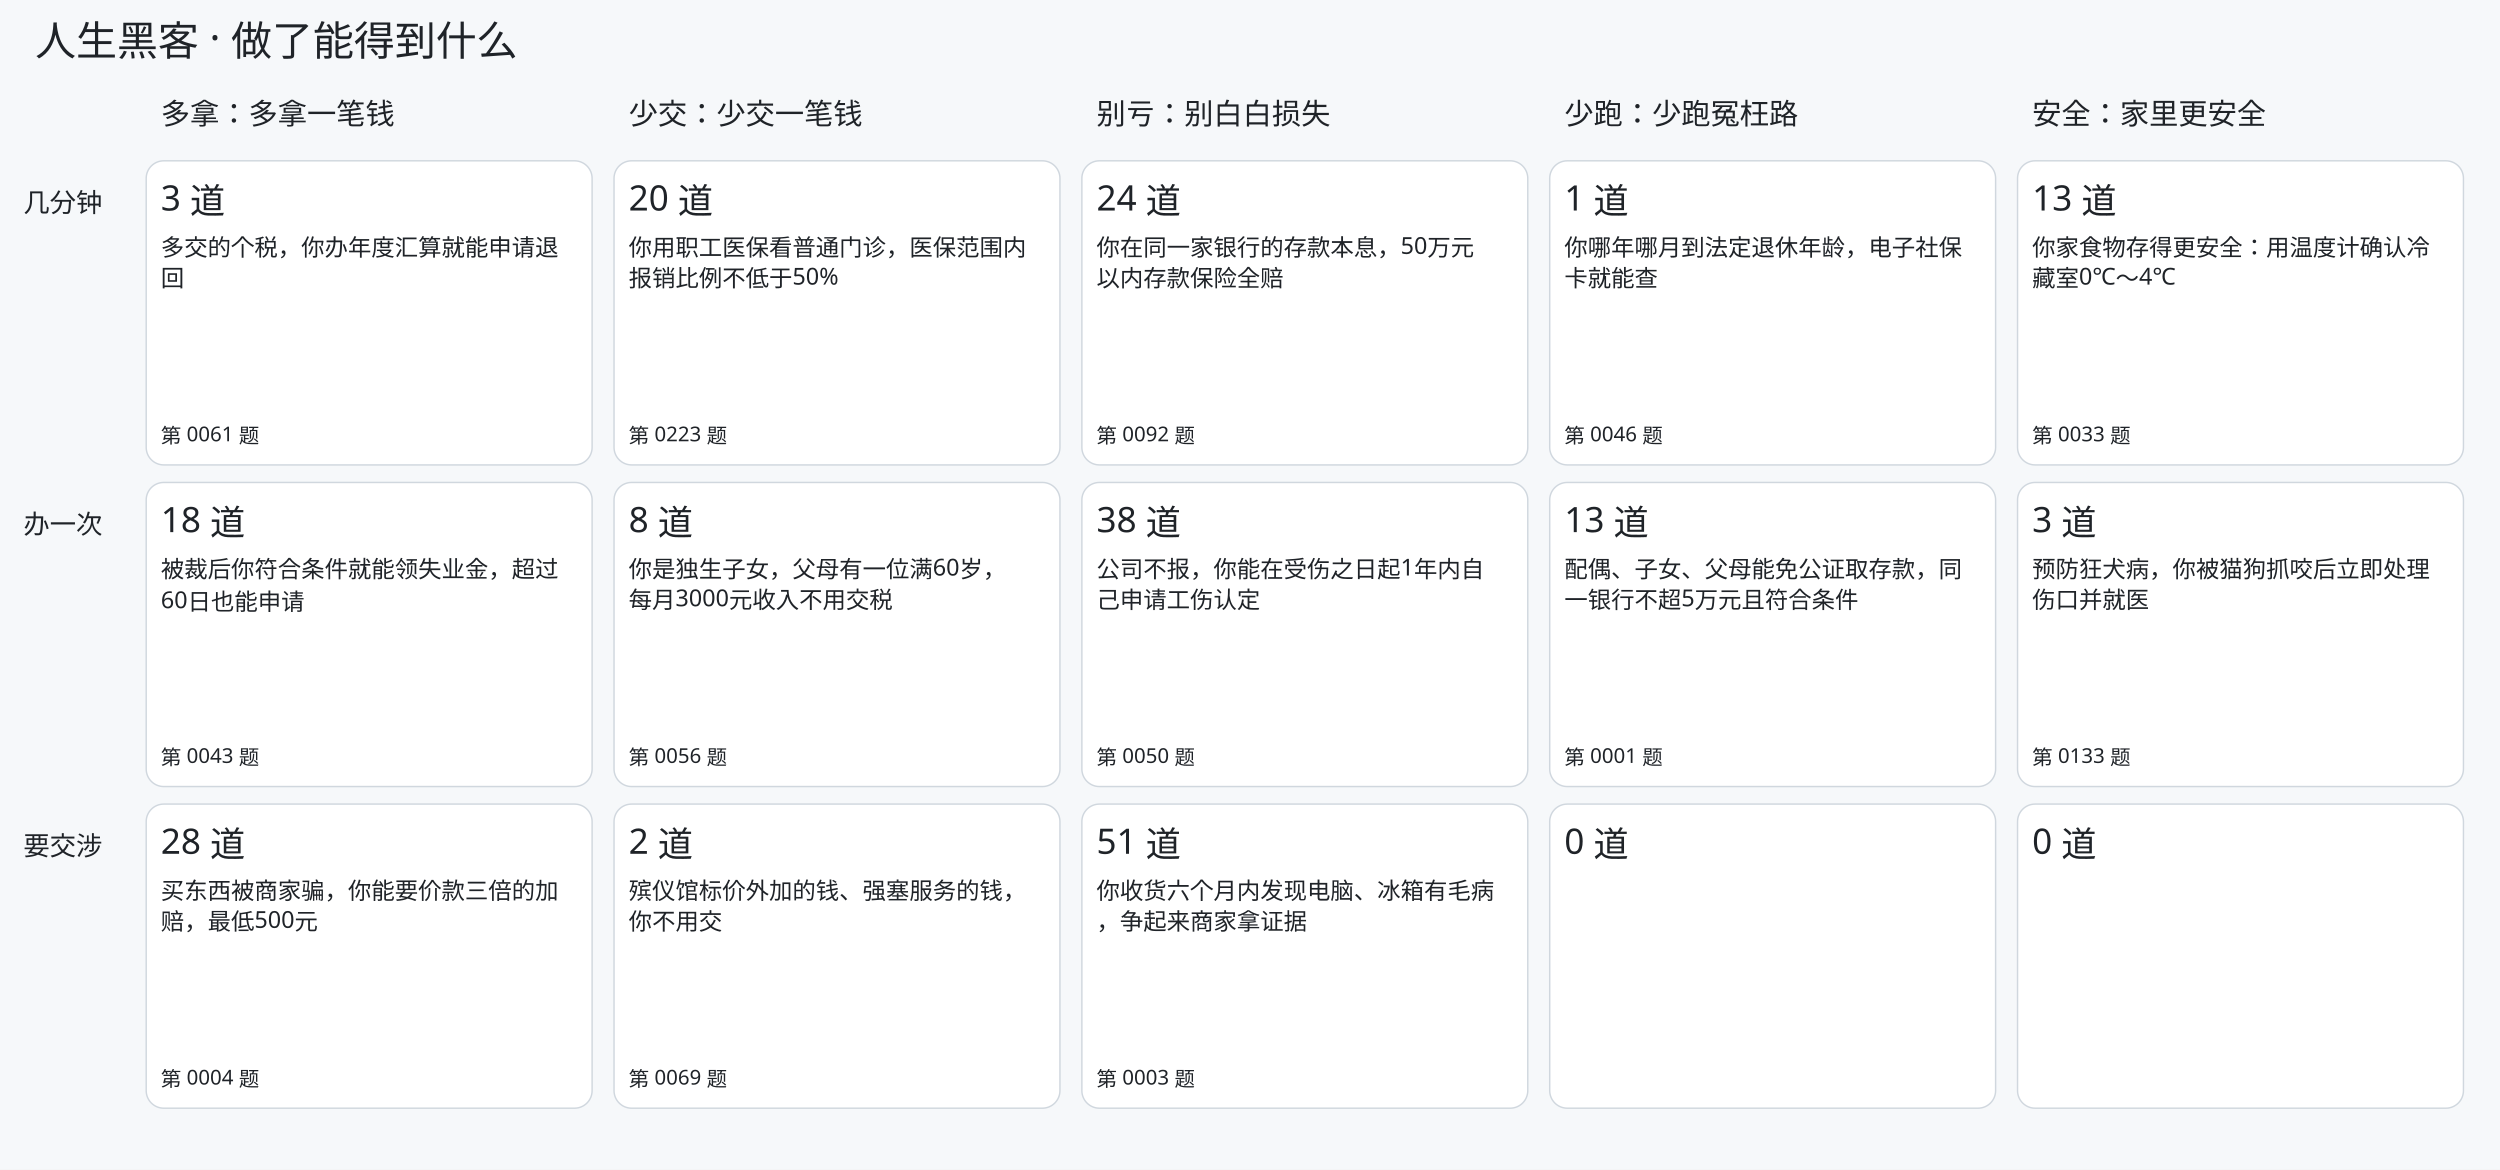
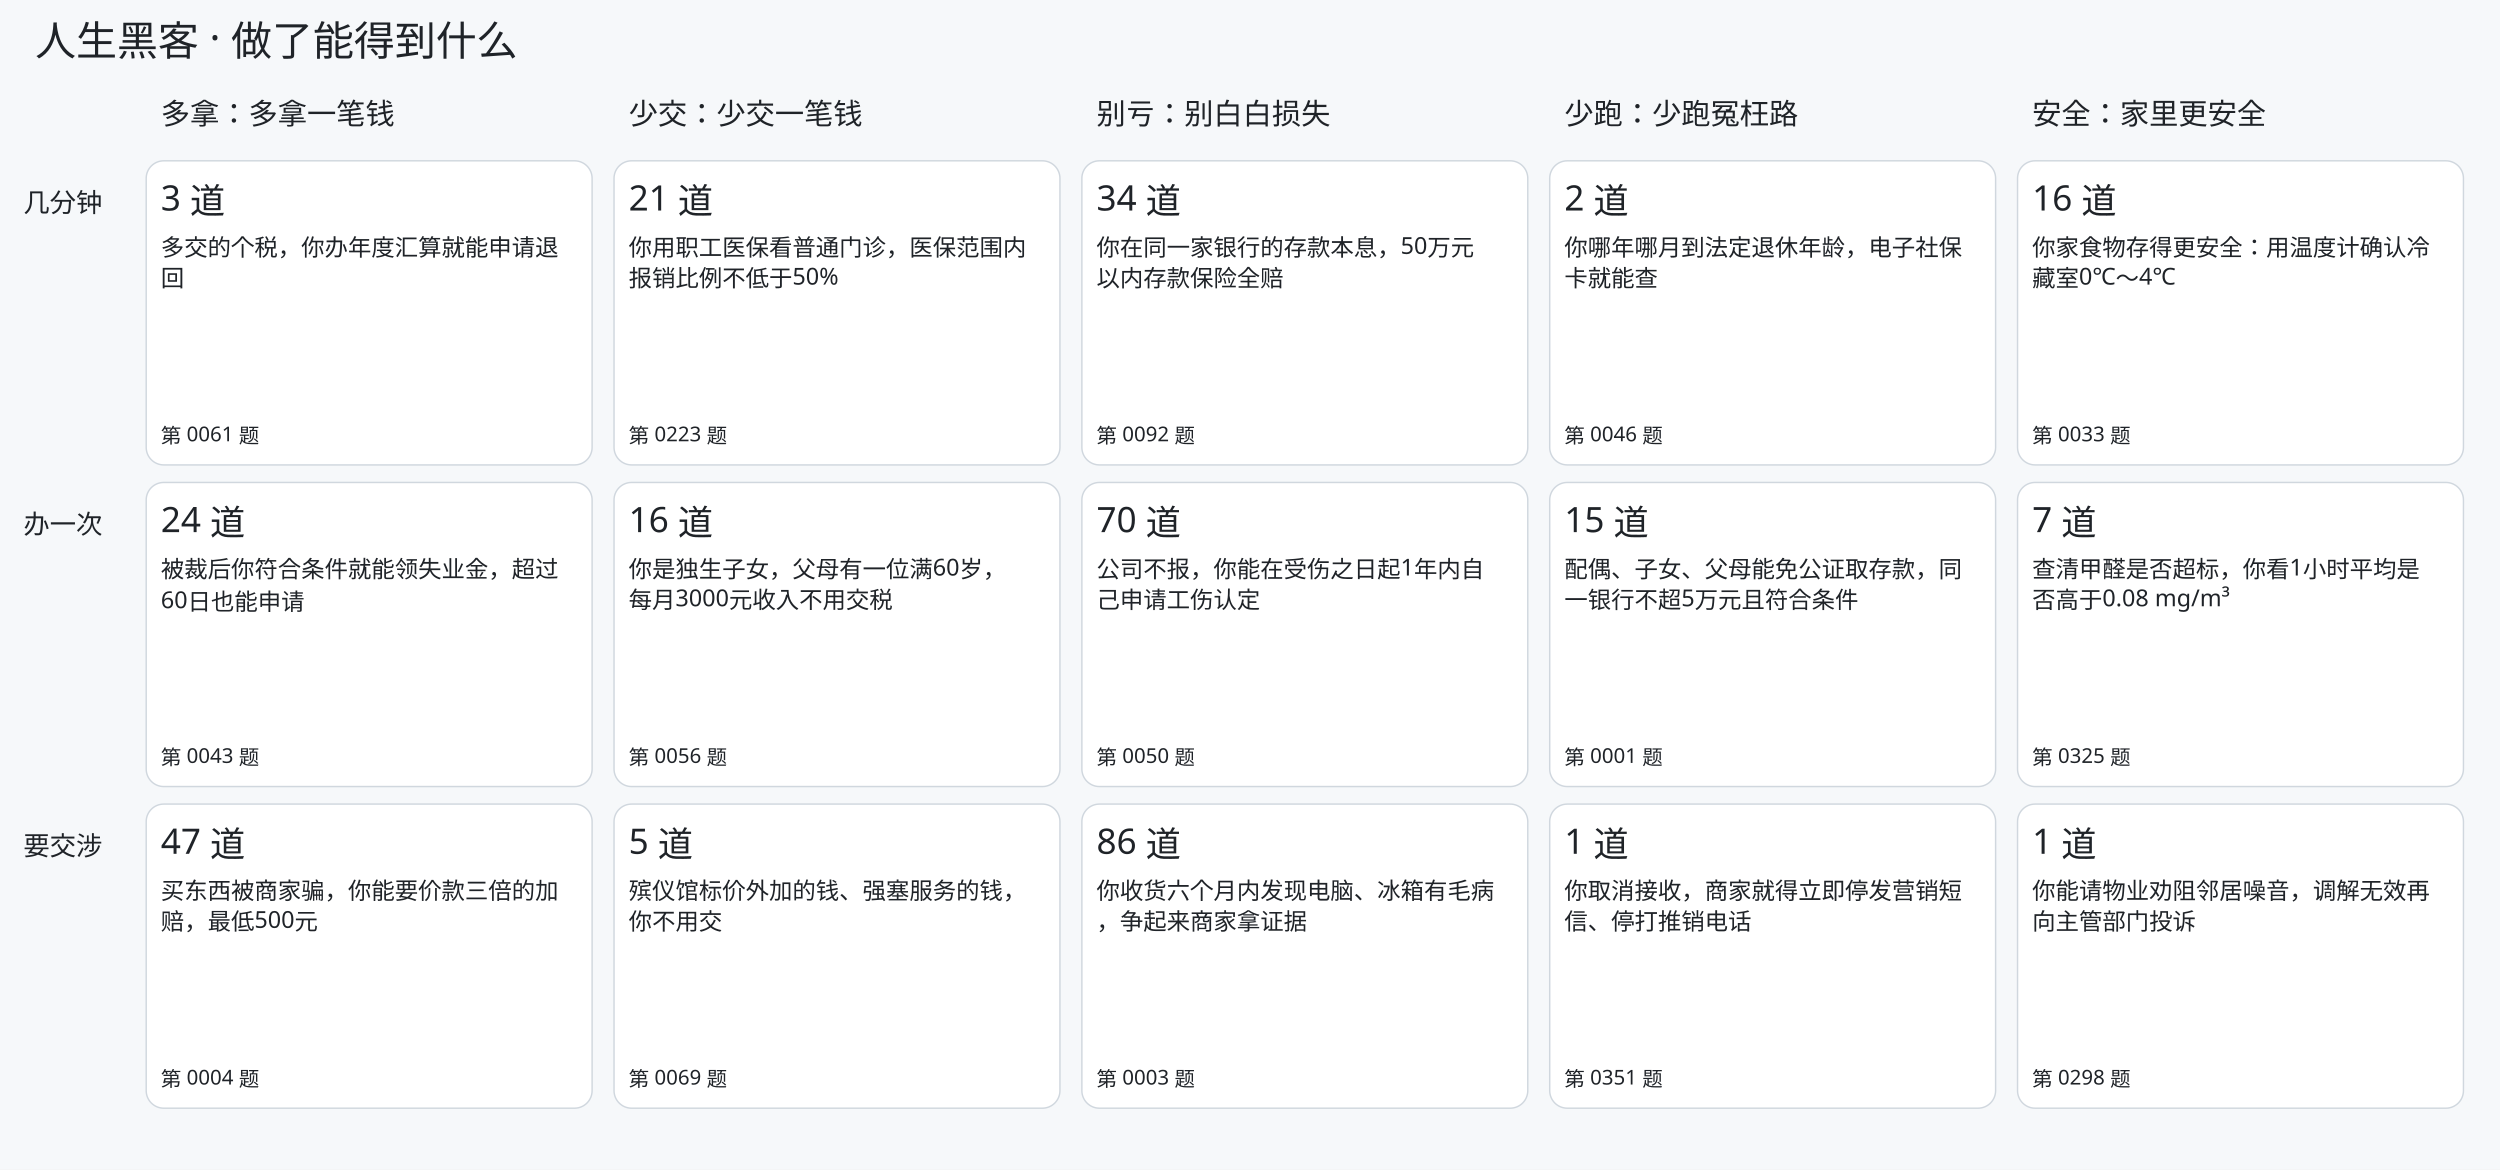
<svg xmlns="http://www.w3.org/2000/svg" viewBox="0 0 1710 800" role="img">
  <rect width="1710" height="800" fill="#f6f8fa" />
  <text x="24" y="38" fill="#1f2328" font-size="28" font-family="sans-serif">人生黑客 · 做了能得到什么</text>
  <text x="110" y="85" fill="#1f2328" font-size="20" font-family="sans-serif">多拿：多拿一笔钱</text>
  <text x="430" y="85" fill="#1f2328" font-size="20" font-family="sans-serif">少交：少交一笔钱</text>
  <text x="750" y="85" fill="#1f2328" font-size="20" font-family="sans-serif">别亏：别白白损失</text>
  <text x="1070" y="85" fill="#1f2328" font-size="20" font-family="sans-serif">少跑：少跑冤枉路</text>
  <text x="1390" y="85" fill="#1f2328" font-size="20" font-family="sans-serif">安全：家里更安全</text>
  <text x="16" y="145" fill="#1f2328" font-size="18" font-family="sans-serif">几分钟</text>
  <rect x="100" y="110" width="305" height="208" rx="12" fill="white" stroke="#d0d7de" />
  <text x="110" y="144" fill="#1f2328" font-size="24" font-family="sans-serif">3 道</text>
  <text x="110" y="175" fill="#1f2328" font-size="16" font-family="sans-serif" data-no="0061">
    <tspan x="110" dy="0">多交的个税，你办年度汇算就能申请退</tspan>
    <tspan x="110" dy="21">回</tspan>
  </text>
  <text x="110" y="303" fill="#1f2328" font-size="14" font-family="sans-serif">第 0061 题</text>
  <rect x="420" y="110" width="305" height="208" rx="12" fill="white" stroke="#d0d7de" />
-   <text x="430" y="144" fill="#1f2328" font-size="24" font-family="sans-serif">20 道</text>
+   <text x="430" y="144" fill="#1f2328" font-size="24" font-family="sans-serif">21 道</text>
  <text x="430" y="175" fill="#1f2328" font-size="16" font-family="sans-serif" data-no="0223">
    <tspan x="430" dy="0">你用职工医保看普通门诊，医保范围内</tspan>
    <tspan x="430" dy="21">报销比例不低于50%</tspan>
  </text>
  <text x="430" y="303" fill="#1f2328" font-size="14" font-family="sans-serif">第 0223 题</text>
  <rect x="740" y="110" width="305" height="208" rx="12" fill="white" stroke="#d0d7de" />
-   <text x="750" y="144" fill="#1f2328" font-size="24" font-family="sans-serif">24 道</text>
+   <text x="750" y="144" fill="#1f2328" font-size="24" font-family="sans-serif">34 道</text>
  <text x="750" y="175" fill="#1f2328" font-size="16" font-family="sans-serif" data-no="0092">
    <tspan x="750" dy="0">你在同一家银行的存款本息，50万元</tspan>
    <tspan x="750" dy="21">以内存款保险全赔</tspan>
  </text>
  <text x="750" y="303" fill="#1f2328" font-size="14" font-family="sans-serif">第 0092 题</text>
  <rect x="1060" y="110" width="305" height="208" rx="12" fill="white" stroke="#d0d7de" />
-   <text x="1070" y="144" fill="#1f2328" font-size="24" font-family="sans-serif">1 道</text>
+   <text x="1070" y="144" fill="#1f2328" font-size="24" font-family="sans-serif">2 道</text>
  <text x="1070" y="175" fill="#1f2328" font-size="16" font-family="sans-serif" data-no="0046">
    <tspan x="1070" dy="0">你哪年哪月到法定退休年龄，电子社保</tspan>
    <tspan x="1070" dy="21">卡就能查</tspan>
  </text>
  <text x="1070" y="303" fill="#1f2328" font-size="14" font-family="sans-serif">第 0046 题</text>
  <rect x="1380" y="110" width="305" height="208" rx="12" fill="white" stroke="#d0d7de" />
-   <text x="1390" y="144" fill="#1f2328" font-size="24" font-family="sans-serif">13 道</text>
+   <text x="1390" y="144" fill="#1f2328" font-size="24" font-family="sans-serif">16 道</text>
  <text x="1390" y="175" fill="#1f2328" font-size="16" font-family="sans-serif" data-no="0033">
    <tspan x="1390" dy="0">你家食物存得更安全：用温度计确认冷</tspan>
    <tspan x="1390" dy="21">藏室0℃～4℃</tspan>
  </text>
  <text x="1390" y="303" fill="#1f2328" font-size="14" font-family="sans-serif">第 0033 题</text>
  <text x="16" y="365" fill="#1f2328" font-size="18" font-family="sans-serif">办一次</text>
  <rect x="100" y="330" width="305" height="208" rx="12" fill="white" stroke="#d0d7de" />
-   <text x="110" y="364" fill="#1f2328" font-size="24" font-family="sans-serif">18 道</text>
+   <text x="110" y="364" fill="#1f2328" font-size="24" font-family="sans-serif">24 道</text>
  <text x="110" y="395" fill="#1f2328" font-size="16" font-family="sans-serif" data-no="0043">
    <tspan x="110" dy="0">被裁后你符合条件就能领失业金，超过</tspan>
    <tspan x="110" dy="21">60日也能申请</tspan>
  </text>
  <text x="110" y="523" fill="#1f2328" font-size="14" font-family="sans-serif">第 0043 题</text>
  <rect x="420" y="330" width="305" height="208" rx="12" fill="white" stroke="#d0d7de" />
-   <text x="430" y="364" fill="#1f2328" font-size="24" font-family="sans-serif">8 道</text>
+   <text x="430" y="364" fill="#1f2328" font-size="24" font-family="sans-serif">16 道</text>
  <text x="430" y="395" fill="#1f2328" font-size="16" font-family="sans-serif" data-no="0056">
    <tspan x="430" dy="0">你是独生子女，父母有一位满60岁，</tspan>
    <tspan x="430" dy="21">每月3000元收入不用交税</tspan>
  </text>
  <text x="430" y="523" fill="#1f2328" font-size="14" font-family="sans-serif">第 0056 题</text>
  <rect x="740" y="330" width="305" height="208" rx="12" fill="white" stroke="#d0d7de" />
-   <text x="750" y="364" fill="#1f2328" font-size="24" font-family="sans-serif">38 道</text>
+   <text x="750" y="364" fill="#1f2328" font-size="24" font-family="sans-serif">70 道</text>
  <text x="750" y="395" fill="#1f2328" font-size="16" font-family="sans-serif" data-no="0050">
    <tspan x="750" dy="0">公司不报，你能在受伤之日起1年内自</tspan>
    <tspan x="750" dy="21">己申请工伤认定</tspan>
  </text>
  <text x="750" y="523" fill="#1f2328" font-size="14" font-family="sans-serif">第 0050 题</text>
  <rect x="1060" y="330" width="305" height="208" rx="12" fill="white" stroke="#d0d7de" />
-   <text x="1070" y="364" fill="#1f2328" font-size="24" font-family="sans-serif">13 道</text>
+   <text x="1070" y="364" fill="#1f2328" font-size="24" font-family="sans-serif">15 道</text>
  <text x="1070" y="395" fill="#1f2328" font-size="16" font-family="sans-serif" data-no="0001">
    <tspan x="1070" dy="0">配偶、子女、父母能免公证取存款，同</tspan>
    <tspan x="1070" dy="21">一银行不超5万元且符合条件</tspan>
  </text>
  <text x="1070" y="523" fill="#1f2328" font-size="14" font-family="sans-serif">第 0001 题</text>
  <rect x="1380" y="330" width="305" height="208" rx="12" fill="white" stroke="#d0d7de" />
-   <text x="1390" y="364" fill="#1f2328" font-size="24" font-family="sans-serif">3 道</text>
-   <text x="1390" y="395" fill="#1f2328" font-size="16" font-family="sans-serif" data-no="0133">
-     <tspan x="1390" dy="0">预防狂犬病，你被猫狗抓咬后立即处理</tspan>
-     <tspan x="1390" dy="21">伤口并就医</tspan>
+   <text x="1390" y="364" fill="#1f2328" font-size="24" font-family="sans-serif">7 道</text>
+   <text x="1390" y="395" fill="#1f2328" font-size="16" font-family="sans-serif" data-no="0325">
+     <tspan x="1390" dy="0">查清甲醛是否超标，你看1小时平均是</tspan>
+     <tspan x="1390" dy="21">否高于0.08 mg/m³</tspan>
  </text>
-   <text x="1390" y="523" fill="#1f2328" font-size="14" font-family="sans-serif">第 0133 题</text>
+   <text x="1390" y="523" fill="#1f2328" font-size="14" font-family="sans-serif">第 0325 题</text>
  <text x="16" y="585" fill="#1f2328" font-size="18" font-family="sans-serif">要交涉</text>
  <rect x="100" y="550" width="305" height="208" rx="12" fill="white" stroke="#d0d7de" />
-   <text x="110" y="584" fill="#1f2328" font-size="24" font-family="sans-serif">28 道</text>
+   <text x="110" y="584" fill="#1f2328" font-size="24" font-family="sans-serif">47 道</text>
  <text x="110" y="615" fill="#1f2328" font-size="16" font-family="sans-serif" data-no="0004">
    <tspan x="110" dy="0">买东西被商家骗，你能要价款三倍的加</tspan>
    <tspan x="110" dy="21">赔，最低500元</tspan>
  </text>
  <text x="110" y="743" fill="#1f2328" font-size="14" font-family="sans-serif">第 0004 题</text>
  <rect x="420" y="550" width="305" height="208" rx="12" fill="white" stroke="#d0d7de" />
-   <text x="430" y="584" fill="#1f2328" font-size="24" font-family="sans-serif">2 道</text>
+   <text x="430" y="584" fill="#1f2328" font-size="24" font-family="sans-serif">5 道</text>
  <text x="430" y="615" fill="#1f2328" font-size="16" font-family="sans-serif" data-no="0069">
    <tspan x="430" dy="0">殡仪馆标价外加的钱、强塞服务的钱，</tspan>
    <tspan x="430" dy="21">你不用交</tspan>
  </text>
  <text x="430" y="743" fill="#1f2328" font-size="14" font-family="sans-serif">第 0069 题</text>
  <rect x="740" y="550" width="305" height="208" rx="12" fill="white" stroke="#d0d7de" />
-   <text x="750" y="584" fill="#1f2328" font-size="24" font-family="sans-serif">51 道</text>
+   <text x="750" y="584" fill="#1f2328" font-size="24" font-family="sans-serif">86 道</text>
  <text x="750" y="615" fill="#1f2328" font-size="16" font-family="sans-serif" data-no="0003">
    <tspan x="750" dy="0">你收货六个月内发现电脑、冰箱有毛病</tspan>
    <tspan x="750" dy="21">，争起来商家拿证据</tspan>
  </text>
  <text x="750" y="743" fill="#1f2328" font-size="14" font-family="sans-serif">第 0003 题</text>
  <rect x="1060" y="550" width="305" height="208" rx="12" fill="white" stroke="#d0d7de" />
-   <text x="1070" y="584" fill="#1f2328" font-size="24" font-family="sans-serif">0 道</text>
+   <text x="1070" y="584" fill="#1f2328" font-size="24" font-family="sans-serif">1 道</text>
+   <text x="1070" y="615" fill="#1f2328" font-size="16" font-family="sans-serif" data-no="0351">
+     <tspan x="1070" dy="0">你取消接收，商家就得立即停发营销短</tspan>
+     <tspan x="1070" dy="21">信、停打推销电话</tspan>
+   </text>
+   <text x="1070" y="743" fill="#1f2328" font-size="14" font-family="sans-serif">第 0351 题</text>
  <rect x="1380" y="550" width="305" height="208" rx="12" fill="white" stroke="#d0d7de" />
-   <text x="1390" y="584" fill="#1f2328" font-size="24" font-family="sans-serif">0 道</text>
+   <text x="1390" y="584" fill="#1f2328" font-size="24" font-family="sans-serif">1 道</text>
+   <text x="1390" y="615" fill="#1f2328" font-size="16" font-family="sans-serif" data-no="0298">
+     <tspan x="1390" dy="0">你能请物业劝阻邻居噪音，调解无效再</tspan>
+     <tspan x="1390" dy="21">向主管部门投诉</tspan>
+   </text>
+   <text x="1390" y="743" fill="#1f2328" font-size="14" font-family="sans-serif">第 0298 题</text>
</svg>
